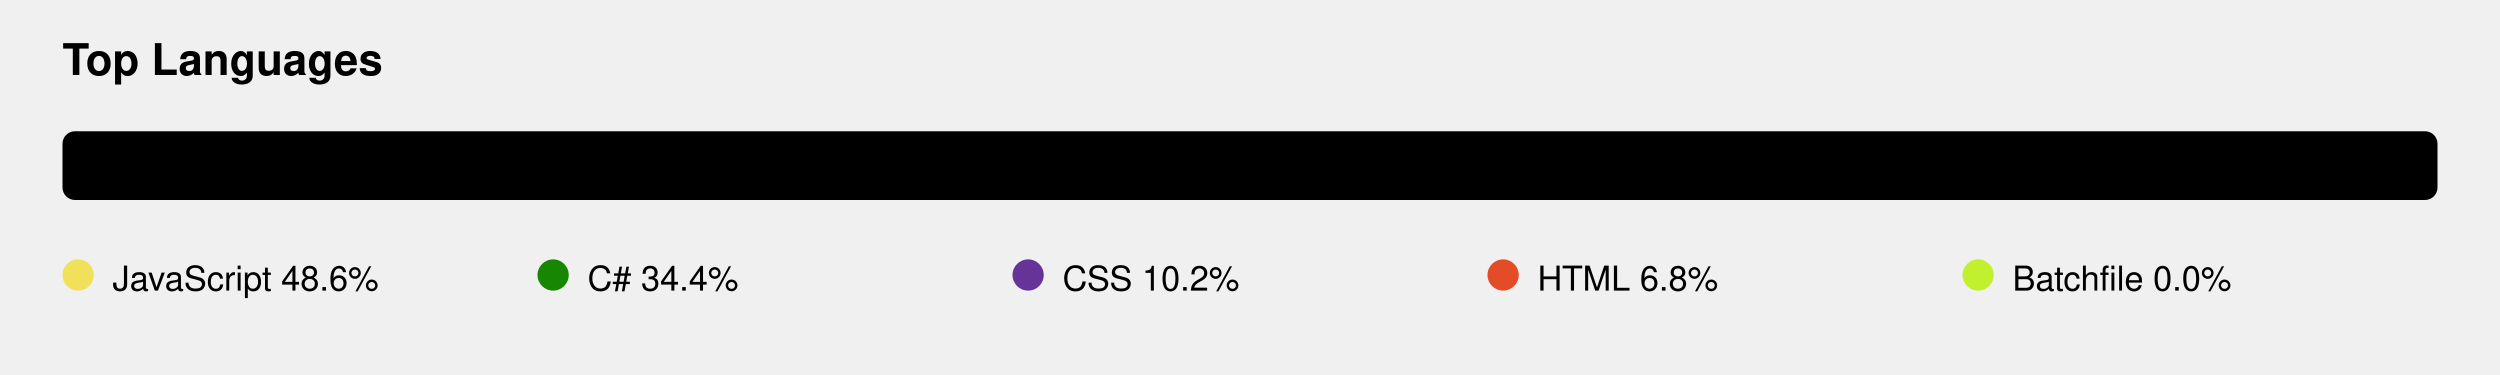
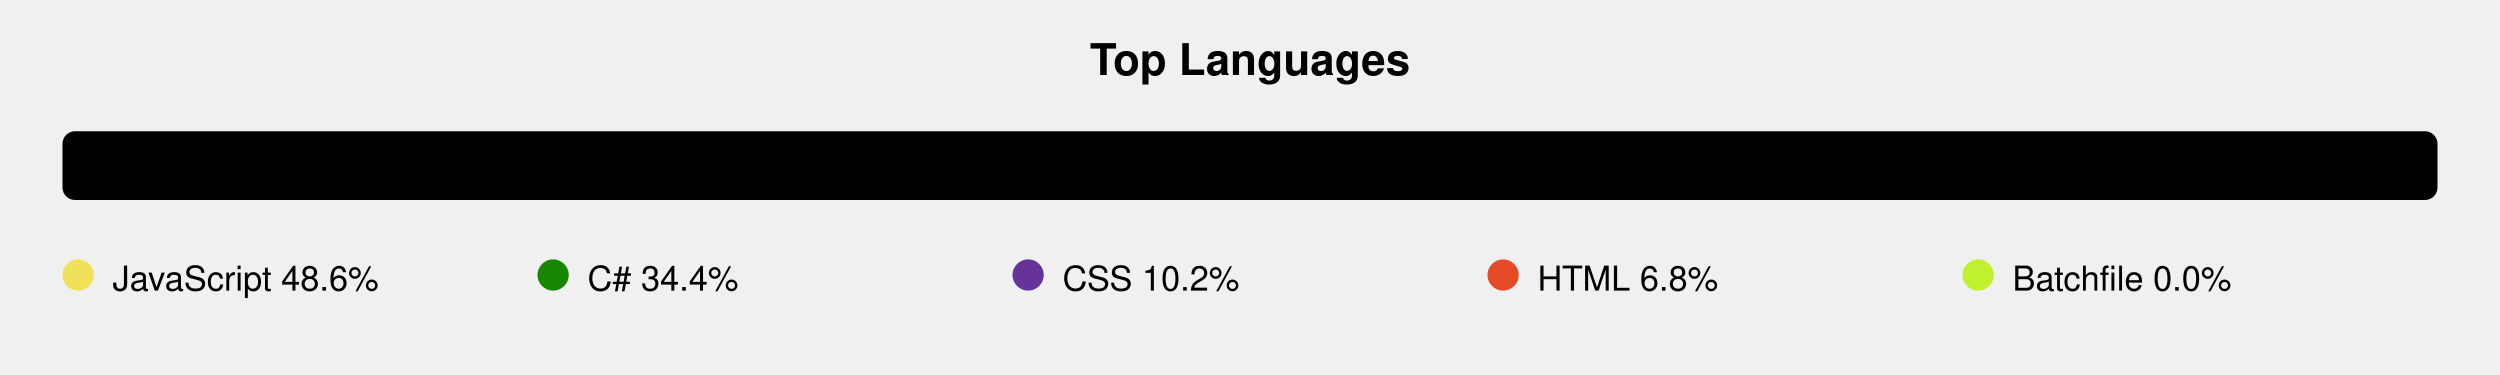
<svg xmlns="http://www.w3.org/2000/svg" width="800" height="120" viewBox="0 0 800 120">
  <defs>
    <mask id="bar-mask">
      <rect x="20" y="42" width="0" height="22" fill="white">
        <animate attributeName="width" from="0" to="760" dur="1.2s" calcMode="spline" keyTimes="0;1" keySplines="0.25 0.1 0.25 1" fill="freeze" />
      </rect>
    </mask>
    <clipPath id="bar-shape">
      <rect x="20" y="42" width="760" height="22" rx="4" />
    </clipPath>
  </defs>
  <style>
    @media (prefers-color-scheme: dark) {
      .ttl { fill: #e6edf3; }
      .trk { fill: #21262d; }
      .leg { fill: #8b949e; }
    }
    @media (prefers-color-scheme: light) {
      .ttl { fill: #1f2328; }
      .trk { fill: #eaeef2; }
      .leg { fill: #636e7b; }
    }
    .ttl { font-family: -apple-system,BlinkMacSystemFont,'Segoe UI',Helvetica,Arial,sans-serif; font-size: 14px; font-weight: 600; }
    .leg { font-family: -apple-system,BlinkMacSystemFont,'Segoe UI',Helvetica,Arial,sans-serif; font-size: 11px; }
  </style>
-   <text class="ttl" x="20" y="24">Top Languages</text>
+   <text class="ttl" x="400" y="24" text-anchor="middle">Top Languages</text>
  <rect class="trk" x="20" y="42" width="760" height="22" rx="4" />
  <g clip-path="url(#bar-shape)" mask="url(#bar-mask)">
    <rect x="20" y="42" width="369" height="22" fill="#f1e05a" />
    <rect x="389" y="42" width="261" height="22" fill="#178600" />
    <rect x="650" y="42" width="78" height="22" fill="#663399" />
    <rect x="728" y="42" width="52" height="22" fill="#e34c26" />
  </g>
  <circle cx="25" cy="88" r="5" fill="#f1e05a" />
  <text x="36" y="93" class="leg">JavaScript 48.6%</text>
  <circle cx="177" cy="88" r="5" fill="#178600" />
  <text x="188" y="93" class="leg">C# 34.4%</text>
  <circle cx="329" cy="88" r="5" fill="#663399" />
  <text x="340" y="93" class="leg">CSS 10.2%</text>
  <circle cx="481" cy="88" r="5" fill="#e34c26" />
  <text x="492" y="93" class="leg">HTML 6.8%</text>
  <circle cx="633" cy="88" r="5" fill="#C1F12E" />
  <text x="644" y="93" class="leg">Batchfile 0.0%</text>
</svg>
